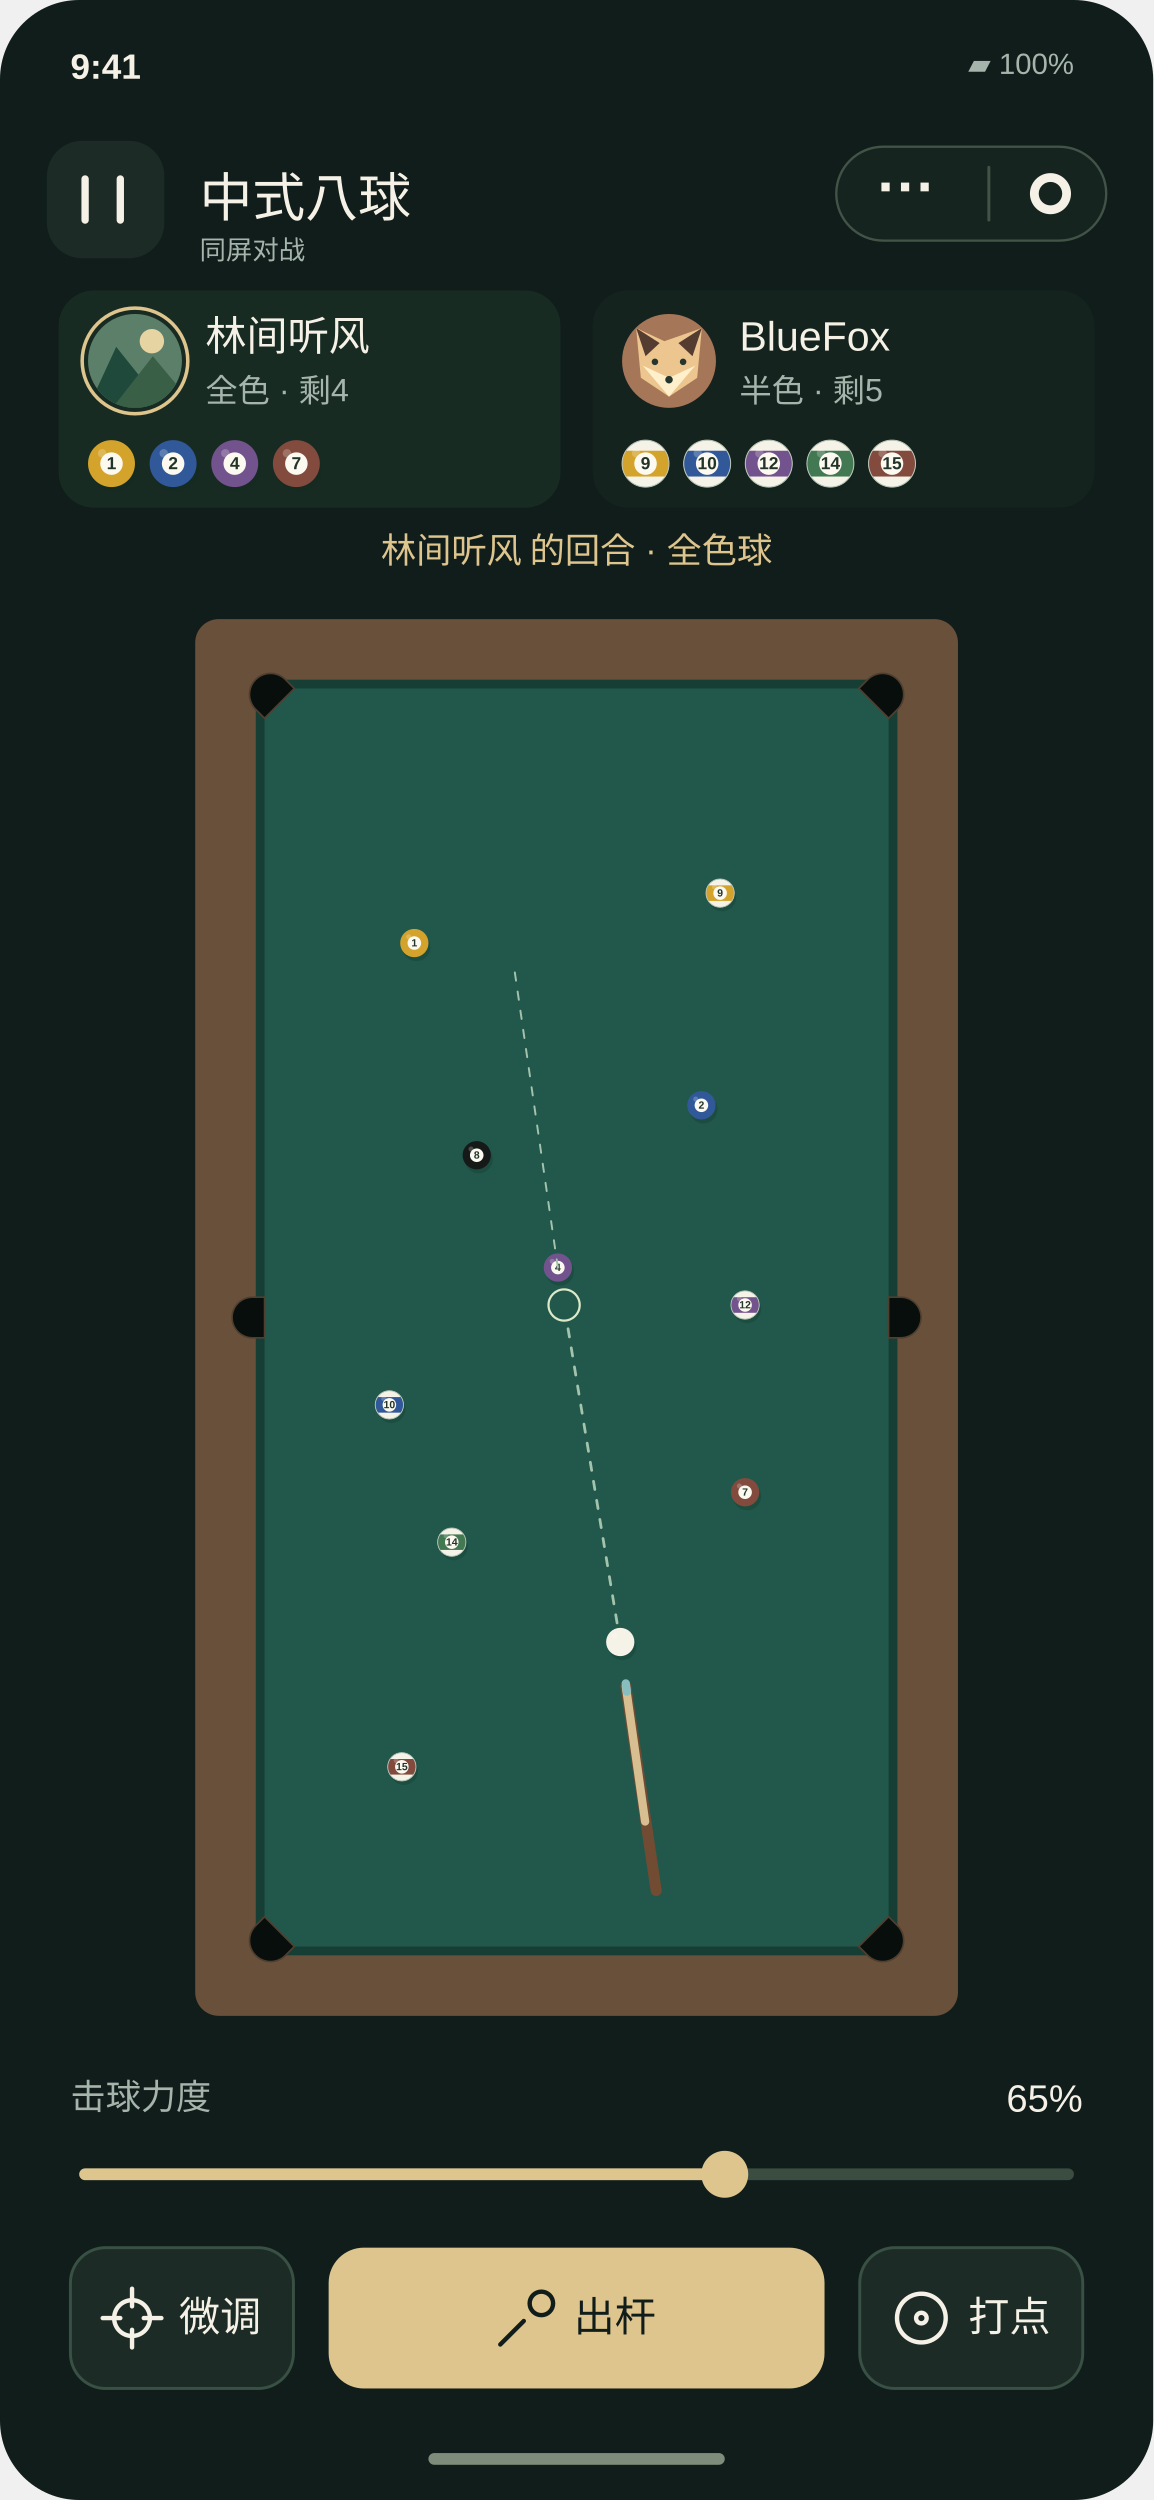
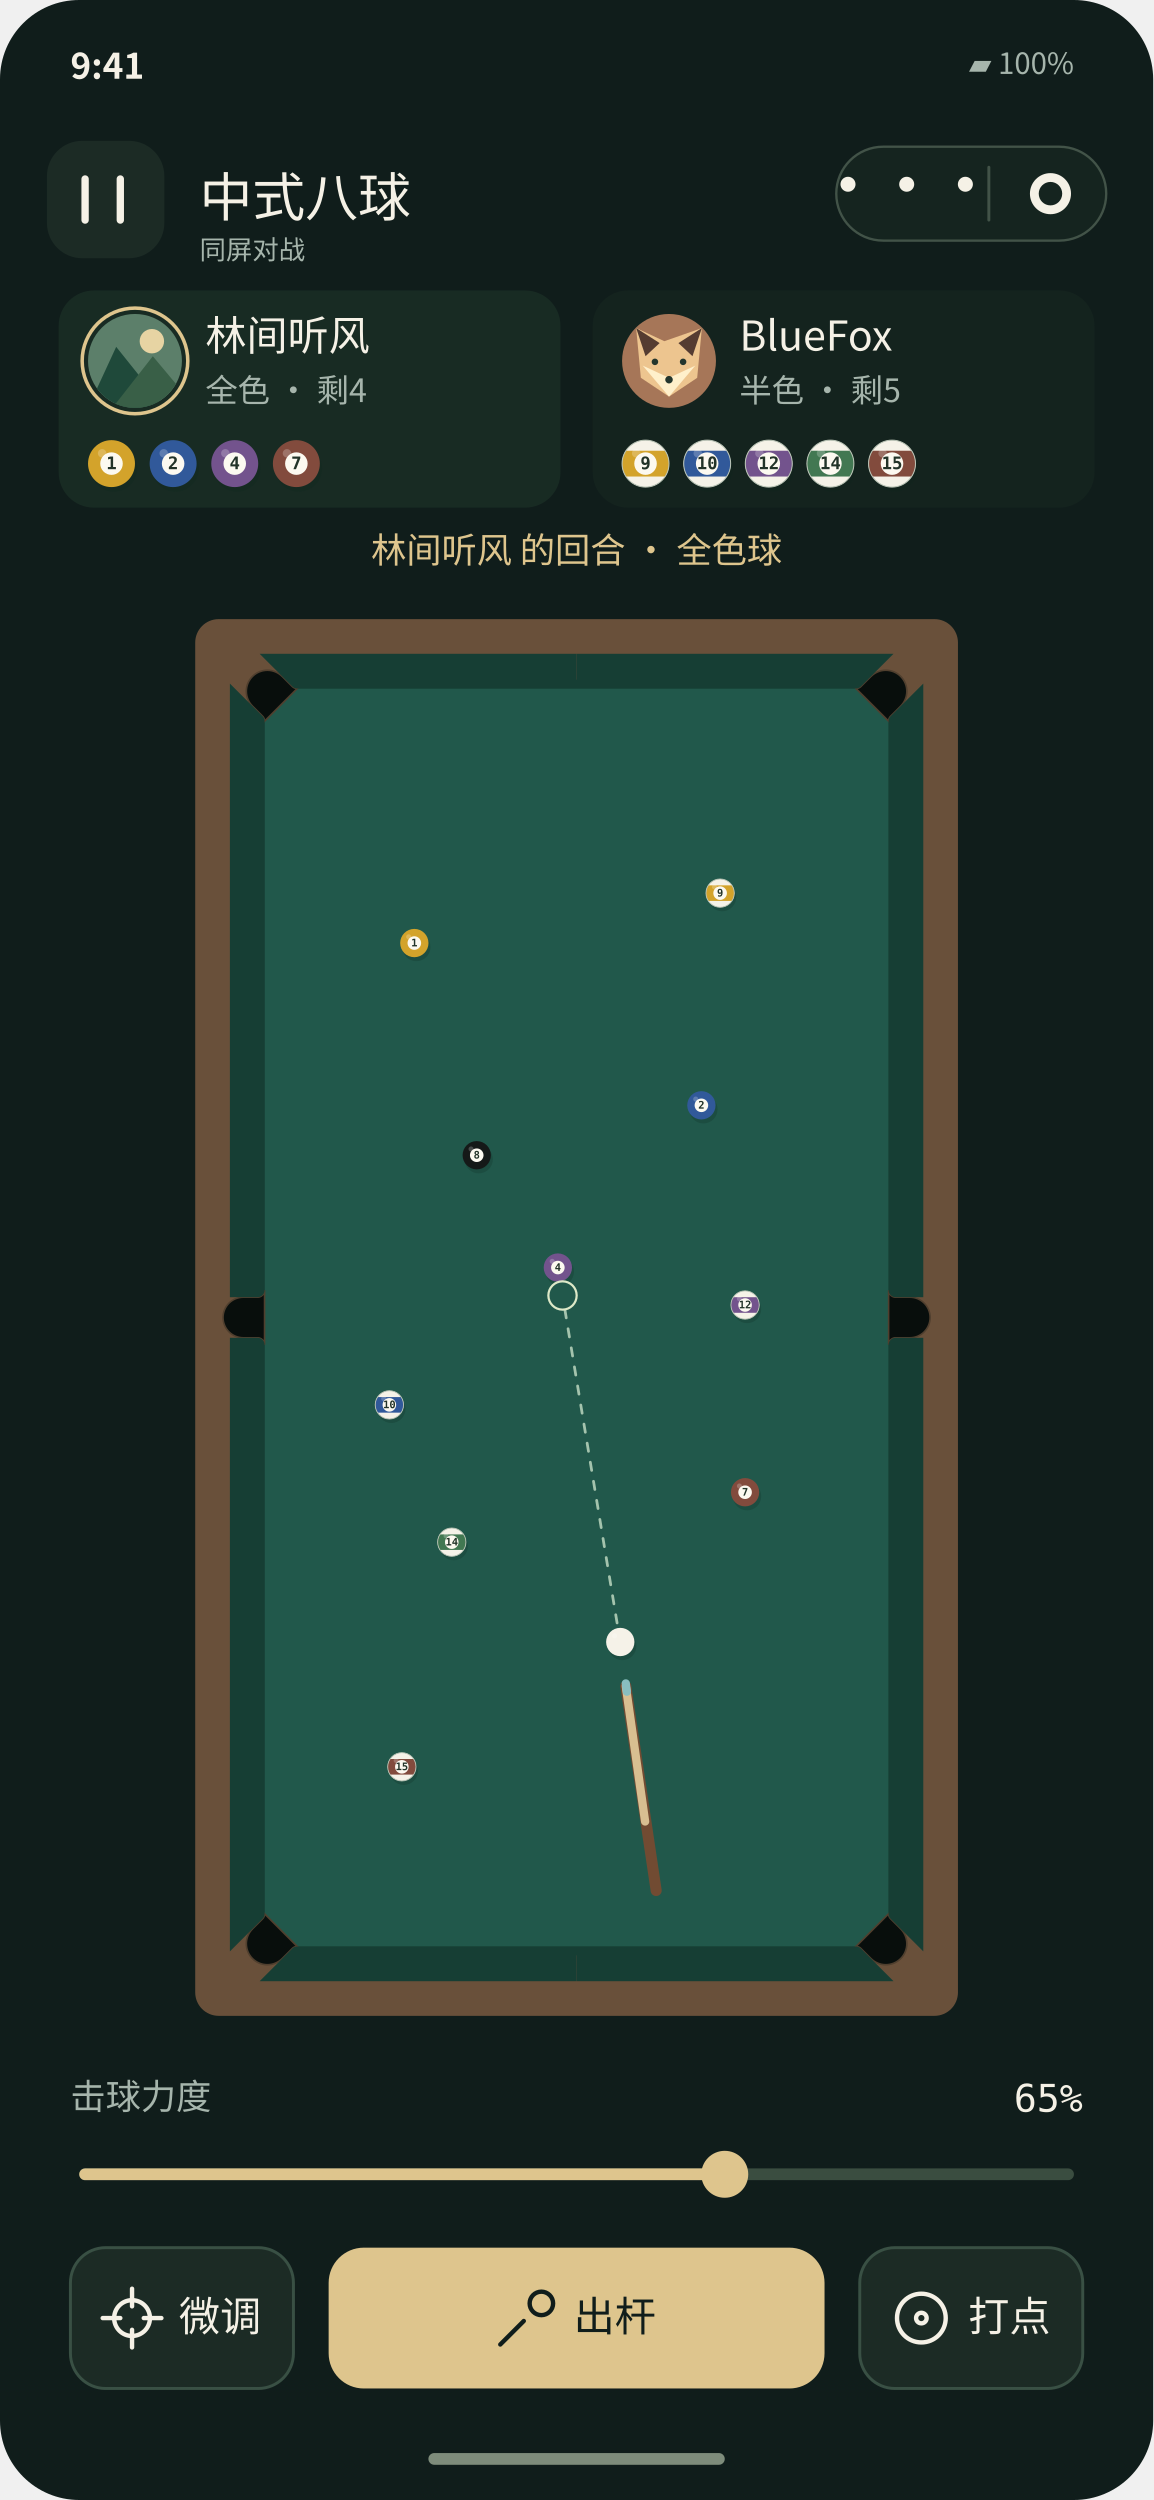
- <svg xmlns="http://www.w3.org/2000/svg" width="393" height="852" viewBox="0 0 393 852" data-design-version="1.12" data-pocket-profile="not-finalized">
+ <svg xmlns="http://www.w3.org/2000/svg" width="393" height="852" viewBox="0 0 393 852" data-design-version="1.13" data-pocket-profile="not-finalized">
  <rect x="0" y="0" width="393" height="852" rx="27" fill="#101D1B" stroke="none" stroke-width="1" opacity="1" />
-   <text x="24" y="26.84" text-anchor="start" font-family="Arial Unicode MS,PingFang SC,Arial,sans-serif" font-size="12" fill="#F5F1E6" font-weight="700">9:41</text>
-   <text x="366" y="25.2" text-anchor="end" font-family="Arial Unicode MS,PingFang SC,Arial,sans-serif" font-size="10" fill="#A6B5AC" font-weight="400">▰  100%</text>
+   <text x="24" y="26.84" text-anchor="start" font-family="PingFang SC, Noto Sans CJK SC, Arial, sans-serif" font-size="12" fill="#F5F1E6" font-weight="700">9:41</text>
+   <text x="366" y="25.2" text-anchor="end" font-family="PingFang SC, Noto Sans CJK SC, Arial, sans-serif" font-size="10" fill="#A6B5AC" font-weight="400">▰  100%</text>
  <rect x="16" y="48" width="40" height="40" rx="12" fill="#1C2B25" stroke="none" stroke-width="1" opacity="1" />
  <line x1="29" y1="61" x2="29" y2="75" stroke="#F5F1E6" stroke-width="2.5" stroke-linecap="round" stroke-linejoin="round" />
  <line x1="41" y1="61" x2="41" y2="75" stroke="#F5F1E6" stroke-width="2.5" stroke-linecap="round" stroke-linejoin="round" />
-   <text x="68" y="73.76" text-anchor="start" font-family="Arial Unicode MS,PingFang SC,Arial,sans-serif" font-size="18" fill="#F5F1E6" font-weight="400">中式八球</text>
-   <text x="68" y="88.38" text-anchor="start" font-family="Arial Unicode MS,PingFang SC,Arial,sans-serif" font-size="9" fill="#A6B5AC" font-weight="400">同屏对战</text>
+   <text x="68" y="73.76" text-anchor="start" font-family="PingFang SC, Noto Sans CJK SC, Arial, sans-serif" font-size="18" fill="#F5F1E6" font-weight="400">中式八球</text>
+   <text x="68" y="88.38" text-anchor="start" font-family="PingFang SC, Noto Sans CJK SC, Arial, sans-serif" font-size="9" fill="#A6B5AC" font-weight="400">同屏对战</text>
  <rect x="285" y="50" width="92" height="32" rx="16" fill="#15241F" stroke="#425348" stroke-width="0.8" opacity="1" />
-   <text x="309" y="70.4" text-anchor="middle" font-family="Arial Unicode MS,PingFang SC,Arial,sans-serif" font-size="20" fill="#F5F1E6" font-weight="700">···</text>
+   <text x="309" y="70.4" text-anchor="middle" font-family="PingFang SC, Noto Sans CJK SC, Arial, sans-serif" font-size="20" fill="#F5F1E6" font-weight="700">···</text>
  <line x1="337" y1="57" x2="337" y2="75" stroke="#425348" stroke-width="1" stroke-linecap="round" stroke-linejoin="round" />
  <circle cx="358" cy="66" r="7" fill="#F5F1E6" stroke="none" stroke-width="1" opacity="1" />
  <circle cx="358" cy="66" r="4" fill="#15241F" stroke="none" stroke-width="1" opacity="1" />
  <rect x="20" y="99" width="171" height="74" rx="12" fill="#182B23" stroke="none" stroke-width="1" opacity="1" />
  <circle cx="46.0" cy="123.0" r="16.0" fill="#5C7F6A" stroke="none" stroke-width="1" opacity="1" />
  <defs>
    <clipPath id="circleclip15">
      <circle cx="46.0" cy="123.0" r="16.0" />
    </clipPath>
  </defs>
  <g clip-path="url(#circleclip15)">
    <circle cx="51.76" cy="116.28" r="4.16" fill="#E7D4A3" stroke="none" stroke-width="1" opacity="1" />
    <polygon points="30,139 39.6,118.2 56.24,139" fill="#1F493A" />
    <polygon points="38.32,139 52.08,121.4 66.8,139" fill="#395F47" />
  </g>
  <circle cx="46.0" cy="123.0" r="18.0" fill="none" stroke="#DEC58D" stroke-width="1.2" />
-   <text x="70" y="119.48" text-anchor="start" font-family="Arial Unicode MS,PingFang SC,Arial,sans-serif" font-size="14" fill="#F5F1E6" font-weight="400">林间听风</text>
-   <text x="70" y="137.02" text-anchor="start" font-family="Arial Unicode MS,PingFang SC,Arial,sans-serif" font-size="11" fill="#A6B5AC" font-weight="400">全色 · 剩4</text>
+   <text x="70" y="119.48" text-anchor="start" font-family="PingFang SC, Noto Sans CJK SC, Arial, sans-serif" font-size="14" fill="#F5F1E6" font-weight="400">林间听风</text>
+   <text x="70" y="137.02" text-anchor="start" font-family="PingFang SC, Noto Sans CJK SC, Arial, sans-serif" font-size="11" fill="#A6B5AC" font-weight="400">全色 · 剩4</text>
  <circle cx="38.8" cy="159.6" r="8" fill="#09261B" stroke="none" stroke-width="1" opacity="0.22" />
  <circle cx="38" cy="158" r="8" fill="#D3A32B" stroke="none" stroke-width="1" opacity="1" />
  <circle cx="38" cy="158" r="3.84" fill="#FCF9F0" stroke="none" stroke-width="1" opacity="1" />
-   <text x="38" y="159.894" text-anchor="middle" font-family="Arial Unicode MS,PingFang SC,Arial,sans-serif" font-size="5.92" fill="#223328" font-weight="700">1</text>
+   <text x="38" y="159.894" text-anchor="middle" font-family="Menlo, Consolas, monospace" font-size="5.92" fill="#223328" font-weight="700">1</text>
  <circle cx="34.8" cy="154.48" r="1.44" fill="#FFFFFF" stroke="none" stroke-width="1" opacity="0.22" />
  <circle cx="59.8" cy="159.6" r="8" fill="#09261B" stroke="none" stroke-width="1" opacity="0.22" />
  <circle cx="59" cy="158" r="8" fill="#31599A" stroke="none" stroke-width="1" opacity="1" />
  <circle cx="59" cy="158" r="3.84" fill="#FCF9F0" stroke="none" stroke-width="1" opacity="1" />
-   <text x="59" y="159.894" text-anchor="middle" font-family="Arial Unicode MS,PingFang SC,Arial,sans-serif" font-size="5.92" fill="#223328" font-weight="700">2</text>
+   <text x="59" y="159.894" text-anchor="middle" font-family="Menlo, Consolas, monospace" font-size="5.92" fill="#223328" font-weight="700">2</text>
  <circle cx="55.8" cy="154.48" r="1.44" fill="#FFFFFF" stroke="none" stroke-width="1" opacity="0.22" />
  <circle cx="80.8" cy="159.6" r="8" fill="#09261B" stroke="none" stroke-width="1" opacity="0.22" />
  <circle cx="80" cy="158" r="8" fill="#73538D" stroke="none" stroke-width="1" opacity="1" />
  <circle cx="80" cy="158" r="3.84" fill="#FCF9F0" stroke="none" stroke-width="1" opacity="1" />
-   <text x="80" y="159.894" text-anchor="middle" font-family="Arial Unicode MS,PingFang SC,Arial,sans-serif" font-size="5.92" fill="#223328" font-weight="700">4</text>
+   <text x="80" y="159.894" text-anchor="middle" font-family="Menlo, Consolas, monospace" font-size="5.92" fill="#223328" font-weight="700">4</text>
  <circle cx="76.8" cy="154.48" r="1.44" fill="#FFFFFF" stroke="none" stroke-width="1" opacity="0.22" />
  <circle cx="101.8" cy="159.6" r="8" fill="#09261B" stroke="none" stroke-width="1" opacity="0.22" />
  <circle cx="101" cy="158" r="8" fill="#824B3D" stroke="none" stroke-width="1" opacity="1" />
  <circle cx="101" cy="158" r="3.84" fill="#FCF9F0" stroke="none" stroke-width="1" opacity="1" />
-   <text x="101" y="159.894" text-anchor="middle" font-family="Arial Unicode MS,PingFang SC,Arial,sans-serif" font-size="5.92" fill="#223328" font-weight="700">7</text>
+   <text x="101" y="159.894" text-anchor="middle" font-family="Menlo, Consolas, monospace" font-size="5.92" fill="#223328" font-weight="700">7</text>
  <circle cx="97.8" cy="154.48" r="1.44" fill="#FFFFFF" stroke="none" stroke-width="1" opacity="0.22" />
  <rect x="202" y="99" width="171" height="74" rx="12" fill="#14231E" stroke="none" stroke-width="1" opacity="1" />
  <circle cx="228.0" cy="123.0" r="16.0" fill="#A67658" stroke="none" stroke-width="1" opacity="1" />
  <defs>
    <clipPath id="circleclip45">
      <circle cx="228.0" cy="123.0" r="16.0" />
    </clipPath>
  </defs>
  <g clip-path="url(#circleclip45)">
    <polygon points="216.8,111.8 226.4,116.28 239.2,111.8 237.6,128.76 228.0,135.16 218.4,128.76" fill="#EDC58F" />
    <polygon points="216.8,111.8 224.8,116.92 220.0,121.4" fill="#553C31" />
    <polygon points="239.2,111.8 231.2,116.92 236.0,121.4" fill="#553C31" />
    <polygon points="219.04,124.6 228.0,128.76 236.96,124.6 228.0,135.16" fill="#FFF0CB" />
    <circle cx="223.2" cy="123.32" r="1.12" fill="#24362D" stroke="none" stroke-width="1" opacity="1" />
    <circle cx="232.8" cy="123.32" r="1.12" fill="#24362D" stroke="none" stroke-width="1" opacity="1" />
    <circle cx="228.0" cy="129.4" r="1.28" fill="#24362D" stroke="none" stroke-width="1" opacity="1" />
  </g>
-   <text x="252" y="119.48" text-anchor="start" font-family="Arial Unicode MS,PingFang SC,Arial,sans-serif" font-size="14" fill="#F5F1E6" font-weight="400">BlueFox</text>
-   <text x="252" y="137.02" text-anchor="start" font-family="Arial Unicode MS,PingFang SC,Arial,sans-serif" font-size="11" fill="#A6B5AC" font-weight="400">半色 · 剩5</text>
+   <text x="252" y="119.48" text-anchor="start" font-family="PingFang SC, Noto Sans CJK SC, Arial, sans-serif" font-size="14" fill="#F5F1E6" font-weight="400">BlueFox</text>
+   <text x="252" y="137.02" text-anchor="start" font-family="PingFang SC, Noto Sans CJK SC, Arial, sans-serif" font-size="11" fill="#A6B5AC" font-weight="400">半色 · 剩5</text>
  <circle cx="220.8" cy="159.6" r="8" fill="#09261B" stroke="none" stroke-width="1" opacity="0.22" />
  <circle cx="220" cy="158" r="8" fill="#F5F2E8" stroke="none" stroke-width="1" opacity="1" />
  <defs>
    <clipPath id="circleclip58">
      <circle cx="220" cy="158" r="8" />
    </clipPath>
  </defs>
  <g clip-path="url(#circleclip58)">
    <polygon points="211.6,153.6 228.4,153.6 228.4,162.4 211.6,162.4" fill="#D3A32B" />
  </g>
  <circle cx="220" cy="158" r="8" fill="none" stroke="#B9C3B5" stroke-width="0.35" />
  <circle cx="220" cy="158" r="3.84" fill="#FCF9F0" stroke="none" stroke-width="1" opacity="1" />
-   <text x="220" y="159.894" text-anchor="middle" font-family="Arial Unicode MS,PingFang SC,Arial,sans-serif" font-size="5.92" fill="#223328" font-weight="700">9</text>
+   <text x="220" y="159.894" text-anchor="middle" font-family="Menlo, Consolas, monospace" font-size="5.92" fill="#223328" font-weight="700">9</text>
  <circle cx="216.8" cy="154.48" r="1.44" fill="#FFFFFF" stroke="none" stroke-width="1" opacity="0.22" />
  <circle cx="241.8" cy="159.6" r="8" fill="#09261B" stroke="none" stroke-width="1" opacity="0.22" />
  <circle cx="241" cy="158" r="8" fill="#F5F2E8" stroke="none" stroke-width="1" opacity="1" />
  <defs>
    <clipPath id="circleclip67">
      <circle cx="241" cy="158" r="8" />
    </clipPath>
  </defs>
  <g clip-path="url(#circleclip67)">
    <polygon points="232.6,153.6 249.4,153.6 249.4,162.4 232.6,162.4" fill="#31599A" />
  </g>
  <circle cx="241" cy="158" r="8" fill="none" stroke="#B9C3B5" stroke-width="0.35" />
  <circle cx="241" cy="158" r="3.84" fill="#FCF9F0" stroke="none" stroke-width="1" opacity="1" />
-   <text x="241" y="159.894" text-anchor="middle" font-family="Arial Unicode MS,PingFang SC,Arial,sans-serif" font-size="5.92" fill="#223328" font-weight="700">10</text>
+   <text x="241" y="159.894" text-anchor="middle" font-family="Menlo, Consolas, monospace" font-size="5.92" fill="#223328" font-weight="700">10</text>
  <circle cx="237.8" cy="154.48" r="1.44" fill="#FFFFFF" stroke="none" stroke-width="1" opacity="0.22" />
  <circle cx="262.8" cy="159.6" r="8" fill="#09261B" stroke="none" stroke-width="1" opacity="0.22" />
  <circle cx="262" cy="158" r="8" fill="#F5F2E8" stroke="none" stroke-width="1" opacity="1" />
  <defs>
    <clipPath id="circleclip76">
      <circle cx="262" cy="158" r="8" />
    </clipPath>
  </defs>
  <g clip-path="url(#circleclip76)">
    <polygon points="253.6,153.6 270.4,153.6 270.4,162.4 253.6,162.4" fill="#73538D" />
  </g>
  <circle cx="262" cy="158" r="8" fill="none" stroke="#B9C3B5" stroke-width="0.35" />
  <circle cx="262" cy="158" r="3.84" fill="#FCF9F0" stroke="none" stroke-width="1" opacity="1" />
-   <text x="262" y="159.894" text-anchor="middle" font-family="Arial Unicode MS,PingFang SC,Arial,sans-serif" font-size="5.92" fill="#223328" font-weight="700">12</text>
+   <text x="262" y="159.894" text-anchor="middle" font-family="Menlo, Consolas, monospace" font-size="5.92" fill="#223328" font-weight="700">12</text>
  <circle cx="258.8" cy="154.48" r="1.44" fill="#FFFFFF" stroke="none" stroke-width="1" opacity="0.22" />
  <circle cx="283.8" cy="159.6" r="8" fill="#09261B" stroke="none" stroke-width="1" opacity="0.22" />
  <circle cx="283" cy="158" r="8" fill="#F5F2E8" stroke="none" stroke-width="1" opacity="1" />
  <defs>
    <clipPath id="circleclip85">
      <circle cx="283" cy="158" r="8" />
    </clipPath>
  </defs>
  <g clip-path="url(#circleclip85)">
    <polygon points="274.6,153.6 291.4,153.6 291.4,162.4 274.6,162.4" fill="#427852" />
  </g>
  <circle cx="283" cy="158" r="8" fill="none" stroke="#B9C3B5" stroke-width="0.35" />
  <circle cx="283" cy="158" r="3.84" fill="#FCF9F0" stroke="none" stroke-width="1" opacity="1" />
-   <text x="283" y="159.894" text-anchor="middle" font-family="Arial Unicode MS,PingFang SC,Arial,sans-serif" font-size="5.92" fill="#223328" font-weight="700">14</text>
+   <text x="283" y="159.894" text-anchor="middle" font-family="Menlo, Consolas, monospace" font-size="5.92" fill="#223328" font-weight="700">14</text>
  <circle cx="279.8" cy="154.48" r="1.44" fill="#FFFFFF" stroke="none" stroke-width="1" opacity="0.22" />
  <circle cx="304.8" cy="159.6" r="8" fill="#09261B" stroke="none" stroke-width="1" opacity="0.22" />
  <circle cx="304" cy="158" r="8" fill="#F5F2E8" stroke="none" stroke-width="1" opacity="1" />
  <defs>
    <clipPath id="circleclip94">
      <circle cx="304" cy="158" r="8" />
    </clipPath>
  </defs>
  <g clip-path="url(#circleclip94)">
    <polygon points="295.6,153.6 312.4,153.6 312.4,162.4 295.6,162.4" fill="#824B3D" />
  </g>
  <circle cx="304" cy="158" r="8" fill="none" stroke="#B9C3B5" stroke-width="0.35" />
  <circle cx="304" cy="158" r="3.84" fill="#FCF9F0" stroke="none" stroke-width="1" opacity="1" />
-   <text x="304" y="159.894" text-anchor="middle" font-family="Arial Unicode MS,PingFang SC,Arial,sans-serif" font-size="5.92" fill="#223328" font-weight="700">15</text>
+   <text x="304" y="159.894" text-anchor="middle" font-family="Menlo, Consolas, monospace" font-size="5.92" fill="#223328" font-weight="700">15</text>
  <circle cx="300.8" cy="154.48" r="1.44" fill="#FFFFFF" stroke="none" stroke-width="1" opacity="0.22" />
-   <text x="196.5" y="191.84" text-anchor="middle" font-family="Arial Unicode MS,PingFang SC,Arial,sans-serif" font-size="12" fill="#DEC58D" font-weight="400">林间听风 的回合 · 全色球</text>
+   <text x="196.5" y="191.84" text-anchor="middle" font-family="PingFang SC, Noto Sans CJK SC, Arial, sans-serif" font-size="12" fill="#DEC58D" font-weight="400">林间听风 的回合 · 全色球</text>
  <g data-table-reference="JOY Q8 Pro" data-pocket-status="candidate-mouth-width-unverified-rear-profile">
    <rect x="66.528" y="211.0" width="259.943" height="476.0" rx="8" fill="#69503A" />
    <rect x="87.16" y="231.631" width="218.681" height="434.738" rx="3" fill="#163E34" />
    <rect x="90.16" y="234.631" width="212.681" height="428.738" fill="#21584B" />
-     <path data-role="pocket-visual-prototype" d="M 100.305,234.631 L 97.261,231.588 L 96.74,231.115 L 96.174,230.695 L 95.57,230.334 L 94.934,230.033 L 94.271,229.795 L 93.588,229.624 L 92.892,229.521 L 92.189,229.486 L 91.485,229.521 L 90.789,229.624 L 90.106,229.795 L 89.443,230.033 L 88.807,230.334 L 88.203,230.695 L 87.638,231.115 L 87.116,231.588 L 86.643,232.109 L 86.224,232.675 L 85.862,233.279 L 85.561,233.915 L 85.324,234.578 L 85.153,235.261 L 85.049,235.957 L 85.015,236.66 L 85.049,237.363 L 85.153,238.06 L 85.324,238.743 L 85.561,239.406 L 85.862,240.042 L 86.224,240.646 L 86.643,241.211 L 87.116,241.733 L 90.16,244.776 Z" fill="#080E0C" stroke="#503F2E" stroke-width="0.574" />
-     <path data-role="pocket-visual-prototype" d="M 90.16,442.079 L 86.007,442.079 L 85.329,442.113 L 84.657,442.212 L 83.998,442.377 L 83.359,442.606 L 82.745,442.897 L 82.162,443.246 L 81.617,443.65 L 81.114,444.106 L 80.658,444.61 L 80.253,445.155 L 79.904,445.738 L 79.613,446.352 L 79.385,446.991 L 79.22,447.65 L 79.12,448.322 L 79.087,449 L 79.12,449.678 L 79.22,450.35 L 79.385,451.009 L 79.613,451.648 L 79.904,452.262 L 80.253,452.845 L 80.658,453.39 L 81.114,453.894 L 81.617,454.35 L 82.162,454.754 L 82.745,455.103 L 83.359,455.394 L 83.998,455.623 L 84.657,455.788 L 85.329,455.887 L 86.007,455.921 L 90.16,455.921 Z" fill="#080E0C" stroke="#503F2E" stroke-width="0.554" />
-     <path data-role="pocket-visual-prototype" d="M 90.16,653.224 L 87.116,656.267 L 86.643,656.789 L 86.224,657.354 L 85.862,657.958 L 85.561,658.594 L 85.324,659.257 L 85.153,659.94 L 85.049,660.637 L 85.015,661.34 L 85.049,662.043 L 85.153,662.739 L 85.324,663.422 L 85.561,664.085 L 85.862,664.721 L 86.224,665.325 L 86.643,665.891 L 87.116,666.412 L 87.638,666.885 L 88.203,667.305 L 88.807,667.666 L 89.443,667.967 L 90.106,668.205 L 90.789,668.376 L 91.485,668.479 L 92.189,668.514 L 92.892,668.479 L 93.588,668.376 L 94.271,668.205 L 94.934,667.967 L 95.57,667.666 L 96.174,667.305 L 96.74,666.885 L 97.261,666.412 L 100.305,663.369 Z" fill="#080E0C" stroke="#503F2E" stroke-width="0.574" />
-     <path data-role="pocket-visual-prototype" d="M 302.84,244.776 L 305.884,241.733 L 306.357,241.211 L 306.776,240.646 L 307.138,240.042 L 307.439,239.406 L 307.676,238.743 L 307.847,238.06 L 307.951,237.363 L 307.985,236.66 L 307.951,235.957 L 307.847,235.261 L 307.676,234.578 L 307.439,233.915 L 307.138,233.279 L 306.776,232.675 L 306.357,232.109 L 305.884,231.588 L 305.362,231.115 L 304.797,230.695 L 304.193,230.334 L 303.557,230.033 L 302.894,229.795 L 302.211,229.624 L 301.515,229.521 L 300.811,229.486 L 300.108,229.521 L 299.412,229.624 L 298.729,229.795 L 298.066,230.033 L 297.43,230.334 L 296.826,230.695 L 296.26,231.115 L 295.739,231.588 L 292.695,234.631 Z" fill="#080E0C" stroke="#503F2E" stroke-width="0.574" />
-     <path data-role="pocket-visual-prototype" d="M 302.84,455.921 L 306.993,455.921 L 307.671,455.887 L 308.343,455.788 L 309.002,455.623 L 309.641,455.394 L 310.255,455.103 L 310.838,454.754 L 311.383,454.35 L 311.886,453.894 L 312.342,453.39 L 312.747,452.845 L 313.096,452.262 L 313.387,451.648 L 313.615,451.009 L 313.78,450.35 L 313.88,449.678 L 313.913,449 L 313.88,448.322 L 313.78,447.65 L 313.615,446.991 L 313.387,446.352 L 313.096,445.738 L 312.747,445.155 L 312.342,444.61 L 311.886,444.106 L 311.383,443.65 L 310.838,443.246 L 310.255,442.897 L 309.641,442.606 L 309.002,442.377 L 308.343,442.212 L 307.671,442.113 L 306.993,442.079 L 302.84,442.079 Z" fill="#080E0C" stroke="#503F2E" stroke-width="0.554" />
-     <path data-role="pocket-visual-prototype" d="M 292.695,663.369 L 295.739,666.412 L 296.26,666.885 L 296.826,667.305 L 297.43,667.666 L 298.066,667.967 L 298.729,668.205 L 299.412,668.376 L 300.108,668.479 L 300.811,668.514 L 301.515,668.479 L 302.211,668.376 L 302.894,668.205 L 303.557,667.967 L 304.193,667.666 L 304.797,667.305 L 305.362,666.885 L 305.884,666.412 L 306.357,665.891 L 306.776,665.325 L 307.138,664.721 L 307.439,664.085 L 307.676,663.422 L 307.847,662.739 L 307.951,662.043 L 307.985,661.34 L 307.951,660.637 L 307.847,659.94 L 307.676,659.257 L 307.439,658.594 L 307.138,657.958 L 306.776,657.354 L 306.357,656.789 L 305.884,656.267 L 302.84,653.224 Z" fill="#080E0C" stroke="#503F2E" stroke-width="0.574" />
+     <path data-role="pocket-visual-prototype" d="M 90.16,245.775 L 90.157,245.657 L 90.148,245.539 L 90.133,245.422 L 90.113,245.305 L 90.087,245.189 L 90.056,245.075 L 90.019,244.963 L 89.976,244.852 L 89.928,244.744 L 89.875,244.639 L 89.816,244.536 L 89.753,244.436 L 89.685,244.339 L 89.612,244.245 L 89.535,244.156 L 89.453,244.07 L 86.043,240.659 L 85.57,240.138 L 85.15,239.572 L 84.789,238.969 L 84.488,238.332 L 84.25,237.669 L 84.079,236.986 L 83.976,236.29 L 83.941,235.587 L 83.976,234.884 L 84.079,234.187 L 84.25,233.504 L 84.488,232.842 L 84.789,232.205 L 85.15,231.601 L 85.57,231.036 L 86.043,230.514 L 86.564,230.041 L 87.13,229.622 L 87.734,229.26 L 88.37,228.959 L 89.033,228.722 L 89.716,228.551 L 90.412,228.448 L 91.115,228.413 L 91.818,228.448 L 92.515,228.551 L 93.198,228.722 L 93.861,228.959 L 94.497,229.26 L 95.101,229.622 L 95.666,230.041 L 96.188,230.514 L 99.598,233.925 L 99.684,234.006 L 99.774,234.084 L 99.867,234.157 L 99.964,234.225 L 100.064,234.288 L 100.167,234.346 L 100.273,234.4 L 100.381,234.448 L 100.491,234.49 L 100.604,234.527 L 100.718,234.559 L 100.833,234.585 L 100.95,234.605 L 101.067,234.62 L 101.185,234.628 L 101.304,234.631 Z" fill="#080E0C" stroke="#503F2E" stroke-width="0.574" />
+     <path data-role="pocket-visual-prototype" d="M 90.16,458.332 L 90.148,458.096 L 90.113,457.862 L 90.056,457.632 L 89.976,457.409 L 89.875,457.195 L 89.753,456.992 L 89.612,456.802 L 89.453,456.627 L 89.278,456.468 L 89.088,456.327 L 88.885,456.205 L 88.671,456.104 L 88.448,456.024 L 88.218,455.967 L 87.984,455.932 L 87.748,455.921 L 82.925,455.921 L 82.246,455.887 L 81.574,455.788 L 80.916,455.623 L 80.276,455.394 L 79.662,455.103 L 79.08,454.754 L 78.534,454.35 L 78.031,453.894 L 77.575,453.39 L 77.17,452.845 L 76.821,452.262 L 76.531,451.648 L 76.302,451.009 L 76.137,450.35 L 76.037,449.678 L 76.004,449 L 76.037,448.322 L 76.137,447.65 L 76.302,446.991 L 76.531,446.352 L 76.821,445.738 L 77.17,445.155 L 77.575,444.61 L 78.031,444.106 L 78.534,443.65 L 79.08,443.246 L 79.662,442.897 L 80.276,442.606 L 80.916,442.377 L 81.574,442.212 L 82.246,442.113 L 82.925,442.079 L 87.748,442.079 L 87.984,442.068 L 88.218,442.033 L 88.448,441.976 L 88.671,441.896 L 88.885,441.795 L 89.088,441.673 L 89.278,441.532 L 89.453,441.373 L 89.612,441.198 L 89.753,441.008 L 89.875,440.805 L 89.976,440.591 L 90.056,440.368 L 90.113,440.138 L 90.148,439.904 L 90.16,439.668 Z" fill="#080E0C" stroke="#503F2E" stroke-width="0.554" />
+     <path data-role="pocket-visual-prototype" d="M 101.304,663.369 L 101.185,663.372 L 101.067,663.38 L 100.95,663.395 L 100.833,663.415 L 100.718,663.441 L 100.604,663.473 L 100.491,663.51 L 100.381,663.552 L 100.273,663.6 L 100.167,663.654 L 100.064,663.712 L 99.964,663.775 L 99.867,663.843 L 99.774,663.916 L 99.684,663.994 L 99.598,664.075 L 96.188,667.486 L 95.666,667.959 L 95.101,668.378 L 94.497,668.74 L 93.861,669.041 L 93.198,669.278 L 92.515,669.449 L 91.818,669.552 L 91.115,669.587 L 90.412,669.552 L 89.716,669.449 L 89.033,669.278 L 88.37,669.041 L 87.734,668.74 L 87.13,668.378 L 86.564,667.959 L 86.043,667.486 L 85.57,666.964 L 85.15,666.399 L 84.789,665.795 L 84.488,665.158 L 84.25,664.496 L 84.079,663.813 L 83.976,663.116 L 83.941,662.413 L 83.976,661.71 L 84.079,661.014 L 84.25,660.331 L 84.488,659.668 L 84.789,659.031 L 85.15,658.428 L 85.57,657.862 L 86.043,657.341 L 89.453,653.93 L 89.535,653.844 L 89.612,653.755 L 89.685,653.661 L 89.753,653.564 L 89.816,653.464 L 89.875,653.361 L 89.928,653.256 L 89.976,653.148 L 90.019,653.037 L 90.056,652.925 L 90.087,652.811 L 90.113,652.695 L 90.133,652.578 L 90.148,652.461 L 90.157,652.343 L 90.16,652.225 Z" fill="#080E0C" stroke="#503F2E" stroke-width="0.574" />
+     <path data-role="pocket-visual-prototype" d="M 291.696,234.631 L 291.815,234.628 L 291.933,234.62 L 292.05,234.605 L 292.167,234.585 L 292.282,234.559 L 292.396,234.527 L 292.509,234.49 L 292.619,234.448 L 292.727,234.4 L 292.833,234.346 L 292.936,234.288 L 293.036,234.225 L 293.133,234.157 L 293.226,234.084 L 293.316,234.006 L 293.402,233.925 L 296.812,230.514 L 297.334,230.041 L 297.899,229.622 L 298.503,229.26 L 299.139,228.959 L 299.802,228.722 L 300.485,228.551 L 301.182,228.448 L 301.885,228.413 L 302.588,228.448 L 303.284,228.551 L 303.967,228.722 L 304.63,228.959 L 305.266,229.26 L 305.87,229.622 L 306.436,230.041 L 306.957,230.514 L 307.43,231.036 L 307.85,231.601 L 308.211,232.205 L 308.512,232.842 L 308.75,233.504 L 308.921,234.187 L 309.024,234.884 L 309.059,235.587 L 309.024,236.29 L 308.921,236.986 L 308.75,237.669 L 308.512,238.332 L 308.211,238.969 L 307.85,239.572 L 307.43,240.138 L 306.957,240.659 L 303.547,244.07 L 303.465,244.156 L 303.388,244.245 L 303.315,244.339 L 303.247,244.436 L 303.184,244.536 L 303.125,244.639 L 303.072,244.744 L 303.024,244.852 L 302.981,244.963 L 302.944,245.075 L 302.913,245.189 L 302.887,245.305 L 302.867,245.422 L 302.852,245.539 L 302.843,245.657 L 302.84,245.775 Z" fill="#080E0C" stroke="#503F2E" stroke-width="0.574" />
+     <path data-role="pocket-visual-prototype" d="M 302.84,439.668 L 302.852,439.904 L 302.887,440.138 L 302.944,440.368 L 303.024,440.591 L 303.125,440.805 L 303.247,441.008 L 303.388,441.198 L 303.547,441.373 L 303.722,441.532 L 303.912,441.673 L 304.115,441.795 L 304.329,441.896 L 304.552,441.976 L 304.782,442.033 L 305.016,442.068 L 305.252,442.079 L 310.075,442.079 L 310.754,442.113 L 311.426,442.212 L 312.084,442.377 L 312.724,442.606 L 313.338,442.897 L 313.92,443.246 L 314.466,443.65 L 314.969,444.106 L 315.425,444.61 L 315.83,445.155 L 316.179,445.738 L 316.469,446.352 L 316.698,446.991 L 316.863,447.65 L 316.963,448.322 L 316.996,449 L 316.963,449.678 L 316.863,450.35 L 316.698,451.009 L 316.469,451.648 L 316.179,452.262 L 315.83,452.845 L 315.425,453.39 L 314.969,453.894 L 314.466,454.35 L 313.92,454.754 L 313.338,455.103 L 312.724,455.394 L 312.084,455.623 L 311.426,455.788 L 310.754,455.887 L 310.075,455.921 L 305.252,455.921 L 305.016,455.932 L 304.782,455.967 L 304.552,456.024 L 304.329,456.104 L 304.115,456.205 L 303.912,456.327 L 303.722,456.468 L 303.547,456.627 L 303.388,456.802 L 303.247,456.992 L 303.125,457.195 L 303.024,457.409 L 302.944,457.632 L 302.887,457.862 L 302.852,458.096 L 302.84,458.332 Z" fill="#080E0C" stroke="#503F2E" stroke-width="0.554" />
+     <path data-role="pocket-visual-prototype" d="M 302.84,652.225 L 302.843,652.343 L 302.852,652.461 L 302.867,652.578 L 302.887,652.695 L 302.913,652.811 L 302.944,652.925 L 302.981,653.037 L 303.024,653.148 L 303.072,653.256 L 303.125,653.361 L 303.184,653.464 L 303.247,653.564 L 303.315,653.661 L 303.388,653.755 L 303.465,653.844 L 303.547,653.93 L 306.957,657.341 L 307.43,657.862 L 307.85,658.428 L 308.211,659.031 L 308.512,659.668 L 308.75,660.331 L 308.921,661.014 L 309.024,661.71 L 309.059,662.413 L 309.024,663.116 L 308.921,663.813 L 308.75,664.496 L 308.512,665.158 L 308.211,665.795 L 307.85,666.399 L 307.43,666.964 L 306.957,667.486 L 306.436,667.959 L 305.87,668.378 L 305.266,668.74 L 304.63,669.041 L 303.967,669.278 L 303.284,669.449 L 302.588,669.552 L 301.885,669.587 L 301.182,669.552 L 300.485,669.449 L 299.802,669.278 L 299.139,669.041 L 298.503,668.74 L 297.899,668.378 L 297.334,667.959 L 296.812,667.486 L 293.402,664.075 L 293.316,663.994 L 293.226,663.916 L 293.133,663.843 L 293.036,663.775 L 292.936,663.712 L 292.833,663.654 L 292.727,663.6 L 292.619,663.552 L 292.509,663.51 L 292.396,663.473 L 292.282,663.441 L 292.167,663.415 L 292.05,663.395 L 291.933,663.38 L 291.815,663.372 L 291.696,663.369 Z" fill="#080E0C" stroke="#503F2E" stroke-width="0.574" />
+     <path d="M 78.344,442.079 L 87.748,442.079 L 87.984,442.068 L 88.218,442.033 L 88.448,441.976 L 88.671,441.896 L 88.885,441.795 L 89.088,441.673 L 89.278,441.532 L 89.453,441.373 L 89.612,441.198 L 89.753,441.008 L 89.875,440.805 L 89.976,440.591 L 90.056,440.368 L 90.113,440.138 L 90.148,439.904 L 90.16,439.668 L 90.16,245.775 L 90.157,245.657 L 90.148,245.539 L 90.133,245.422 L 90.113,245.305 L 90.087,245.189 L 90.056,245.075 L 90.019,244.963 L 89.976,244.852 L 89.928,244.744 L 89.875,244.639 L 89.816,244.536 L 89.753,244.436 L 89.685,244.339 L 89.612,244.245 L 89.535,244.156 L 89.453,244.07 L 78.344,232.961 Z" fill="#163E34" />
+     <path d="M 78.344,455.921 L 87.748,455.921 L 87.984,455.932 L 88.218,455.967 L 88.448,456.024 L 88.671,456.104 L 88.885,456.205 L 89.088,456.327 L 89.278,456.468 L 89.453,456.627 L 89.612,456.802 L 89.753,456.992 L 89.875,457.195 L 89.976,457.409 L 90.056,457.632 L 90.113,457.862 L 90.148,458.096 L 90.16,458.332 L 90.16,652.225 L 90.157,652.343 L 90.148,652.461 L 90.133,652.578 L 90.113,652.695 L 90.087,652.811 L 90.056,652.925 L 90.019,653.037 L 89.976,653.148 L 89.928,653.256 L 89.875,653.361 L 89.816,653.464 L 89.753,653.564 L 89.685,653.661 L 89.612,653.755 L 89.535,653.844 L 89.453,653.93 L 78.344,665.039 Z" fill="#163E34" />
+     <path d="M 314.656,442.079 L 305.252,442.079 L 305.016,442.068 L 304.782,442.033 L 304.552,441.976 L 304.329,441.896 L 304.115,441.795 L 303.912,441.673 L 303.722,441.532 L 303.547,441.373 L 303.388,441.198 L 303.247,441.008 L 303.125,440.805 L 303.024,440.591 L 302.944,440.368 L 302.887,440.138 L 302.852,439.904 L 302.84,439.668 L 302.84,245.775 L 302.843,245.657 L 302.852,245.539 L 302.867,245.422 L 302.887,245.305 L 302.913,245.189 L 302.944,245.075 L 302.981,244.963 L 303.024,244.852 L 303.072,244.744 L 303.125,244.639 L 303.184,244.536 L 303.247,244.436 L 303.315,244.339 L 303.388,244.245 L 303.465,244.156 L 303.547,244.07 L 314.656,232.961 Z" fill="#163E34" />
+     <path d="M 314.656,455.921 L 305.252,455.921 L 305.016,455.932 L 304.782,455.967 L 304.552,456.024 L 304.329,456.104 L 304.115,456.205 L 303.912,456.327 L 303.722,456.468 L 303.547,456.627 L 303.388,456.802 L 303.247,456.992 L 303.125,457.195 L 303.024,457.409 L 302.944,457.632 L 302.887,457.862 L 302.852,458.096 L 302.84,458.332 L 302.84,652.225 L 302.843,652.343 L 302.852,652.461 L 302.867,652.578 L 302.887,652.695 L 302.913,652.811 L 302.944,652.925 L 302.981,653.037 L 303.024,653.148 L 303.072,653.256 L 303.125,653.361 L 303.184,653.464 L 303.247,653.564 L 303.315,653.661 L 303.388,653.755 L 303.465,653.844 L 303.547,653.93 L 314.656,665.039 Z" fill="#163E34" />
+     <path d="M 196.5,234.631 L 101.304,234.631 L 101.185,234.628 L 101.067,234.62 L 100.95,234.605 L 100.833,234.585 L 100.718,234.559 L 100.604,234.527 L 100.491,234.49 L 100.381,234.448 L 100.273,234.4 L 100.167,234.346 L 100.064,234.288 L 99.964,234.225 L 99.867,234.157 L 99.774,234.084 L 99.684,234.006 L 99.598,233.925 L 88.489,222.816 L 196.5,222.816 Z" fill="#163E34" />
+     <path d="M 196.5,234.631 L 291.696,234.631 L 291.815,234.628 L 291.933,234.62 L 292.05,234.605 L 292.167,234.585 L 292.282,234.559 L 292.396,234.527 L 292.509,234.49 L 292.619,234.448 L 292.727,234.4 L 292.833,234.346 L 292.936,234.288 L 293.036,234.225 L 293.133,234.157 L 293.226,234.084 L 293.316,234.006 L 293.402,233.925 L 304.511,222.816 L 196.5,222.816 Z" fill="#163E34" />
+     <path d="M 196.5,663.369 L 101.304,663.369 L 101.185,663.372 L 101.067,663.38 L 100.95,663.395 L 100.833,663.415 L 100.718,663.441 L 100.604,663.473 L 100.491,663.51 L 100.381,663.552 L 100.273,663.6 L 100.167,663.654 L 100.064,663.712 L 99.964,663.775 L 99.867,663.843 L 99.774,663.916 L 99.684,663.994 L 99.598,664.075 L 88.489,675.184 L 196.5,675.184 Z" fill="#163E34" />
+     <path d="M 196.5,663.369 L 291.696,663.369 L 291.815,663.372 L 291.933,663.38 L 292.05,663.395 L 292.167,663.415 L 292.282,663.441 L 292.396,663.473 L 292.509,663.51 L 292.619,663.552 L 292.727,663.6 L 292.833,663.654 L 292.936,663.712 L 293.036,663.775 L 293.133,663.843 L 293.226,663.916 L 293.316,663.994 L 293.402,664.075 L 304.511,675.184 L 196.5,675.184 Z" fill="#163E34" />
  </g>
  <g transform="translate(11.58059 26.4615) scale(0.9410657)" data-role="state-composition-not-metrology">
    <g transform="translate(12.79014 29.10143) scale(0.9071429)" data-role="physical-ball-scale">
      <circle cx="138.54" cy="315.0" r="5.65" fill="#09261B" stroke="none" stroke-width="1" opacity="0.22" />
      <circle cx="137.74" cy="313.4" r="5.65" fill="#D3A32B" stroke="none" stroke-width="1" opacity="1" />
      <circle cx="137.74" cy="313.4" r="2.712" fill="#FCF9F0" stroke="none" stroke-width="1" opacity="1" />
-       <text x="137.74" y="314.738" text-anchor="middle" font-family="Arial Unicode MS,PingFang SC,Arial,sans-serif" font-size="4.181" fill="#223328" font-weight="700">1</text>
+       <text x="137.74" y="314.738" text-anchor="middle" font-family="Menlo, Consolas, monospace" font-size="4.181" fill="#223328" font-weight="700">1</text>
      <circle cx="135.48" cy="310.914" r="1.017" fill="#FFFFFF" stroke="none" stroke-width="1" opacity="0.22" />
    </g>
    <g transform="translate(22.44357 34.55771) scale(0.9071429)" data-role="physical-ball-scale">
      <circle cx="242.5" cy="373.76" r="5.65" fill="#09261B" stroke="none" stroke-width="1" opacity="0.22" />
      <circle cx="241.7" cy="372.16" r="5.65" fill="#31599A" stroke="none" stroke-width="1" opacity="1" />
      <circle cx="241.7" cy="372.16" r="2.712" fill="#FCF9F0" stroke="none" stroke-width="1" opacity="1" />
-       <text x="241.7" y="373.498" text-anchor="middle" font-family="Arial Unicode MS,PingFang SC,Arial,sans-serif" font-size="4.181" fill="#223328" font-weight="700">2</text>
+       <text x="241.7" y="373.498" text-anchor="middle" font-family="Menlo, Consolas, monospace" font-size="4.181" fill="#223328" font-weight="700">2</text>
      <circle cx="239.44" cy="369.674" r="1.017" fill="#FFFFFF" stroke="none" stroke-width="1" opacity="0.22" />
    </g>
    <g transform="translate(17.61686 40.014) scale(0.9071429)" data-role="physical-ball-scale">
      <circle cx="190.52" cy="432.52" r="5.65" fill="#09261B" stroke="none" stroke-width="1" opacity="0.22" />
      <circle cx="189.72" cy="430.92" r="5.65" fill="#73538D" stroke="none" stroke-width="1" opacity="1" />
      <circle cx="189.72" cy="430.92" r="2.712" fill="#FCF9F0" stroke="none" stroke-width="1" opacity="1" />
-       <text x="189.72" y="432.258" text-anchor="middle" font-family="Arial Unicode MS,PingFang SC,Arial,sans-serif" font-size="4.181" fill="#223328" font-weight="700">4</text>
+       <text x="189.72" y="432.258" text-anchor="middle" font-family="Menlo, Consolas, monospace" font-size="4.181" fill="#223328" font-weight="700">4</text>
      <circle cx="187.46" cy="428.434" r="1.017" fill="#FFFFFF" stroke="none" stroke-width="1" opacity="0.22" />
    </g>
    <g transform="translate(23.91257 47.56886) scale(0.9071429)" data-role="physical-ball-scale">
      <circle cx="258.32" cy="513.88" r="5.65" fill="#09261B" stroke="none" stroke-width="1" opacity="0.22" />
      <circle cx="257.52" cy="512.28" r="5.65" fill="#824B3D" stroke="none" stroke-width="1" opacity="1" />
      <circle cx="257.52" cy="512.28" r="2.712" fill="#FCF9F0" stroke="none" stroke-width="1" opacity="1" />
-       <text x="257.52" y="513.618" text-anchor="middle" font-family="Arial Unicode MS,PingFang SC,Arial,sans-serif" font-size="4.181" fill="#223328" font-weight="700">7</text>
+       <text x="257.52" y="513.618" text-anchor="middle" font-family="Menlo, Consolas, monospace" font-size="4.181" fill="#223328" font-weight="700">7</text>
      <circle cx="255.26" cy="509.794" r="1.017" fill="#FFFFFF" stroke="none" stroke-width="1" opacity="0.22" />
    </g>
    <g transform="translate(14.88871 36.23657) scale(0.9071429)" data-role="physical-ball-scale">
      <circle cx="161.14" cy="391.84" r="5.65" fill="#09261B" stroke="none" stroke-width="1" opacity="0.22" />
      <circle cx="160.34" cy="390.24" r="5.65" fill="#151918" stroke="none" stroke-width="1" opacity="1" />
      <circle cx="160.34" cy="390.24" r="2.712" fill="#FCF9F0" stroke="none" stroke-width="1" opacity="1" />
-       <text x="160.34" y="391.578" text-anchor="middle" font-family="Arial Unicode MS,PingFang SC,Arial,sans-serif" font-size="4.181" fill="#223328" font-weight="700">8</text>
+       <text x="160.34" y="391.578" text-anchor="middle" font-family="Menlo, Consolas, monospace" font-size="4.181" fill="#223328" font-weight="700">8</text>
      <circle cx="158.08" cy="387.754" r="1.017" fill="#FFFFFF" stroke="none" stroke-width="1" opacity="0.22" />
    </g>
    <g transform="translate(23.07314 27.42257) scale(0.9071429)" data-role="physical-ball-scale">
      <circle cx="249.28" cy="296.92" r="5.65" fill="#09261B" stroke="none" stroke-width="1" opacity="0.22" />
      <circle cx="248.48" cy="295.32" r="5.65" fill="#F5F2E8" stroke="none" stroke-width="1" opacity="1" />
      <defs>
        <clipPath id="circleclip159">
          <circle cx="248.48" cy="295.32" r="5.65" />
        </clipPath>
      </defs>
      <g clip-path="url(#circleclip159)">
        <polygon points="242.547,292.212 254.412,292.212 254.412,298.428 242.547,298.428" fill="#D3A32B" />
      </g>
      <circle cx="248.48" cy="295.32" r="5.65" fill="none" stroke="#B9C3B5" stroke-width="0.35" />
      <circle cx="248.48" cy="295.32" r="2.712" fill="#FCF9F0" stroke="none" stroke-width="1" opacity="1" />
-       <text x="248.48" y="296.658" text-anchor="middle" font-family="Arial Unicode MS,PingFang SC,Arial,sans-serif" font-size="4.181" fill="#223328" font-weight="700">9</text>
+       <text x="248.48" y="296.658" text-anchor="middle" font-family="Menlo, Consolas, monospace" font-size="4.181" fill="#223328" font-weight="700">9</text>
      <circle cx="246.22" cy="292.834" r="1.017" fill="#FFFFFF" stroke="none" stroke-width="1" opacity="0.22" />
    </g>
    <g transform="translate(11.95071 44.63086) scale(0.9071429)" data-role="physical-ball-scale">
      <circle cx="129.5" cy="482.24" r="5.65" fill="#09261B" stroke="none" stroke-width="1" opacity="0.22" />
      <circle cx="128.7" cy="480.64" r="5.65" fill="#F5F2E8" stroke="none" stroke-width="1" opacity="1" />
      <defs>
        <clipPath id="circleclip168">
          <circle cx="128.7" cy="480.64" r="5.65" />
        </clipPath>
      </defs>
      <g clip-path="url(#circleclip168)">
        <polygon points="122.767,477.532 134.632,477.532 134.632,483.748 122.767,483.748" fill="#31599A" />
      </g>
      <circle cx="128.7" cy="480.64" r="5.65" fill="none" stroke="#B9C3B5" stroke-width="0.35" />
      <circle cx="128.7" cy="480.64" r="2.712" fill="#FCF9F0" stroke="none" stroke-width="1" opacity="1" />
-       <text x="128.7" y="481.978" text-anchor="middle" font-family="Arial Unicode MS,PingFang SC,Arial,sans-serif" font-size="4.181" fill="#223328" font-weight="700">10</text>
+       <text x="128.7" y="481.978" text-anchor="middle" font-family="Menlo, Consolas, monospace" font-size="4.181" fill="#223328" font-weight="700">10</text>
      <circle cx="126.44" cy="478.154" r="1.017" fill="#FFFFFF" stroke="none" stroke-width="1" opacity="0.22" />
    </g>
    <g transform="translate(23.91257 41.27314) scale(0.9071429)" data-role="physical-ball-scale">
      <circle cx="258.32" cy="446.08" r="5.65" fill="#09261B" stroke="none" stroke-width="1" opacity="0.22" />
      <circle cx="257.52" cy="444.48" r="5.65" fill="#F5F2E8" stroke="none" stroke-width="1" opacity="1" />
      <defs>
        <clipPath id="circleclip177">
          <circle cx="257.52" cy="444.48" r="5.65" />
        </clipPath>
      </defs>
      <g clip-path="url(#circleclip177)">
        <polygon points="251.587,441.373 263.452,441.373 263.452,447.588 251.587,447.588" fill="#73538D" />
      </g>
      <circle cx="257.52" cy="444.48" r="5.65" fill="none" stroke="#B9C3B5" stroke-width="0.35" />
      <circle cx="257.52" cy="444.48" r="2.712" fill="#FCF9F0" stroke="none" stroke-width="1" opacity="1" />
-       <text x="257.52" y="445.818" text-anchor="middle" font-family="Arial Unicode MS,PingFang SC,Arial,sans-serif" font-size="4.181" fill="#223328" font-weight="700">12</text>
+       <text x="257.52" y="445.818" text-anchor="middle" font-family="Menlo, Consolas, monospace" font-size="4.181" fill="#223328" font-weight="700">12</text>
      <circle cx="255.26" cy="441.994" r="1.017" fill="#FFFFFF" stroke="none" stroke-width="1" opacity="0.22" />
    </g>
    <g transform="translate(14.04929 49.24771) scale(0.9071429)" data-role="physical-ball-scale">
      <circle cx="152.1" cy="531.96" r="5.65" fill="#09261B" stroke="none" stroke-width="1" opacity="0.22" />
      <circle cx="151.3" cy="530.36" r="5.65" fill="#F5F2E8" stroke="none" stroke-width="1" opacity="1" />
      <defs>
        <clipPath id="circleclip186">
          <circle cx="151.3" cy="530.36" r="5.65" />
        </clipPath>
      </defs>
      <g clip-path="url(#circleclip186)">
        <polygon points="145.368,527.253 157.233,527.253 157.233,533.467 145.368,533.467" fill="#427852" />
      </g>
      <circle cx="151.3" cy="530.36" r="5.65" fill="none" stroke="#B9C3B5" stroke-width="0.35" />
      <circle cx="151.3" cy="530.36" r="2.712" fill="#FCF9F0" stroke="none" stroke-width="1" opacity="1" />
-       <text x="151.3" y="531.698" text-anchor="middle" font-family="Arial Unicode MS,PingFang SC,Arial,sans-serif" font-size="4.181" fill="#223328" font-weight="700">14</text>
+       <text x="151.3" y="531.698" text-anchor="middle" font-family="Menlo, Consolas, monospace" font-size="4.181" fill="#223328" font-weight="700">14</text>
      <circle cx="149.04" cy="527.874" r="1.017" fill="#FFFFFF" stroke="none" stroke-width="1" opacity="0.22" />
    </g>
    <g transform="translate(12.37043 56.80257) scale(0.9071429)" data-role="physical-ball-scale">
      <circle cx="134.02" cy="613.32" r="5.65" fill="#09261B" stroke="none" stroke-width="1" opacity="0.22" />
      <circle cx="133.22" cy="611.72" r="5.65" fill="#F5F2E8" stroke="none" stroke-width="1" opacity="1" />
      <defs>
        <clipPath id="circleclip195">
          <circle cx="133.22" cy="611.72" r="5.65" />
        </clipPath>
      </defs>
      <g clip-path="url(#circleclip195)">
        <polygon points="127.287,608.613 139.153,608.613 139.153,614.827 127.287,614.827" fill="#824B3D" />
      </g>
      <circle cx="133.22" cy="611.72" r="5.65" fill="none" stroke="#B9C3B5" stroke-width="0.35" />
      <circle cx="133.22" cy="611.72" r="2.712" fill="#FCF9F0" stroke="none" stroke-width="1" opacity="1" />
-       <text x="133.22" y="613.058" text-anchor="middle" font-family="Arial Unicode MS,PingFang SC,Arial,sans-serif" font-size="4.181" fill="#223328" font-weight="700">15</text>
+       <text x="133.22" y="613.058" text-anchor="middle" font-family="Menlo, Consolas, monospace" font-size="4.181" fill="#223328" font-weight="700">15</text>
      <circle cx="130.96" cy="609.234" r="1.017" fill="#FFFFFF" stroke="none" stroke-width="1" opacity="0.22" />
    </g>
-     <line x1="212.32" y1="566.52" x2="191.98" y2="444.48" stroke="#A4C3AD" stroke-width="1" stroke-linecap="round" stroke-linejoin="round" stroke-dasharray="3,4" />
-     <circle cx="191.98" cy="444.48" r="5.65" fill="#21584B" stroke="#DDE9C8" stroke-width="0.8" opacity="1" />
-     <line x1="189.72" y1="430.92" x2="173.9" y2="322.44" stroke="#A4C3AD" stroke-width="0.7" stroke-linecap="round" stroke-linejoin="round" stroke-dasharray="3,4" />
+     <line x1="212.32" y1="566.52" x2="191.405" y2="441.031" stroke="#A4C3AD" stroke-width="1" stroke-linecap="round" stroke-linejoin="round" stroke-dasharray="3,4" />
+     <circle cx="191.405" cy="441.031" r="5.125" fill="#21584B" stroke="#DDE9C8" stroke-width="0.8" opacity="1" />
    <line x1="214.32" y1="582.52" x2="225.32" y2="656.52" stroke="#714B32" stroke-width="4" stroke-linecap="round" stroke-linejoin="round" />
    <line x1="214.32" y1="582.52" x2="221.32" y2="631.52" stroke="#D8BF91" stroke-width="3" stroke-linecap="round" stroke-linejoin="round" />
    <line x1="214.32" y1="581.52" x2="214.72" y2="584.52" stroke="#89BEC0" stroke-width="3" stroke-linecap="round" stroke-linejoin="round" />
    <g transform="translate(19.71543 52.60543) scale(0.9071429)" data-role="physical-ball-scale">
      <circle cx="213.12" cy="568.12" r="5.65" fill="#09261B" stroke="none" stroke-width="1" opacity="0.22" />
      <circle cx="212.32" cy="566.52" r="5.65" fill="#F5F2E8" stroke="none" stroke-width="1" opacity="1" />
      <circle cx="210.06" cy="564.034" r="1.017" fill="#FFFFFF" stroke="none" stroke-width="1" opacity="0.22" />
    </g>
  </g>
  <rect x="20" y="700" width="353" height="120" rx="0" fill="#101D1B" stroke="none" stroke-width="1" opacity="1" />
-   <text x="24" y="718.84" text-anchor="start" font-family="Arial Unicode MS,PingFang SC,Arial,sans-serif" font-size="12" fill="#A6B5AC" font-weight="400">击球力度</text>
-   <text x="369" y="719.66" text-anchor="end" font-family="Arial Unicode MS,PingFang SC,Arial,sans-serif" font-size="13" fill="#F5F1E6" font-weight="400">65%</text>
+   <text x="24" y="718.84" text-anchor="start" font-family="PingFang SC, Noto Sans CJK SC, Arial, sans-serif" font-size="12" fill="#A6B5AC" font-weight="400">击球力度</text>
+   <text x="369" y="719.66" text-anchor="end" font-family="Menlo, Consolas, monospace" font-size="13" fill="#F5F1E6" font-weight="400">65%</text>
  <rect x="27" y="739" width="339" height="4" rx="2" fill="#3A4D40" stroke="none" stroke-width="1" opacity="1" />
  <rect x="27" y="739" width="220" height="4" rx="2" fill="#DEC58D" stroke="none" stroke-width="1" opacity="1" />
  <circle cx="247" cy="741" r="8" fill="#DEC58D" stroke="none" stroke-width="1" opacity="1" />
  <rect x="24" y="766" width="76" height="48" rx="12" fill="#1C2B25" stroke="#395044" stroke-width="1" opacity="1" />
  <circle cx="45.0" cy="790" r="6.1" fill="none" stroke="#F5F1E6" stroke-width="1.5" />
  <line x1="35.0" y1="790" x2="41.0" y2="790" stroke="#F5F1E6" stroke-width="1.5" stroke-linecap="round" stroke-linejoin="round" />
  <line x1="49.0" y1="790" x2="55.0" y2="790" stroke="#F5F1E6" stroke-width="1.5" stroke-linecap="round" stroke-linejoin="round" />
  <line x1="45.0" y1="780" x2="45.0" y2="786" stroke="#F5F1E6" stroke-width="1.5" stroke-linecap="round" stroke-linejoin="round" />
  <line x1="45.0" y1="794" x2="45.0" y2="800" stroke="#F5F1E6" stroke-width="1.5" stroke-linecap="round" stroke-linejoin="round" />
-   <text x="61.0" y="794.48" text-anchor="start" font-family="Arial Unicode MS,PingFang SC,Arial,sans-serif" font-size="14" fill="#F5F1E6" font-weight="400">微调</text>
+   <text x="61.0" y="794.48" text-anchor="start" font-family="PingFang SC, Noto Sans CJK SC, Arial, sans-serif" font-size="14" fill="#F5F1E6" font-weight="400">微调</text>
  <rect x="112" y="766" width="169" height="48" rx="12" fill="#DEC58D" stroke="none" stroke-width="1" opacity="1" />
  <circle cx="184.5" cy="785" r="4" fill="none" stroke="#101D1B" stroke-width="1.5" />
  <line x1="170.5" y1="799" x2="178.5" y2="791" stroke="#101D1B" stroke-width="1.5" stroke-linecap="round" stroke-linejoin="round" />
-   <text x="195.5" y="794.48" text-anchor="start" font-family="Arial Unicode MS,PingFang SC,Arial,sans-serif" font-size="14" fill="#101D1B" font-weight="400">出杆</text>
+   <text x="195.5" y="794.48" text-anchor="start" font-family="PingFang SC, Noto Sans CJK SC, Arial, sans-serif" font-size="14" fill="#101D1B" font-weight="400">出杆</text>
  <rect x="293" y="766" width="76" height="48" rx="12" fill="#1C2B25" stroke="#395044" stroke-width="1" opacity="1" />
  <circle cx="314.0" cy="790" r="8.3" fill="none" stroke="#F5F1E6" stroke-width="1.5" />
  <circle cx="314.0" cy="790" r="1.8" fill="none" stroke="#F5F1E6" stroke-width="1.5" />
-   <text x="330.0" y="794.48" text-anchor="start" font-family="Arial Unicode MS,PingFang SC,Arial,sans-serif" font-size="14" fill="#F5F1E6" font-weight="400">打点</text>
+   <text x="330.0" y="794.48" text-anchor="start" font-family="PingFang SC, Noto Sans CJK SC, Arial, sans-serif" font-size="14" fill="#F5F1E6" font-weight="400">打点</text>
  <rect x="146" y="836" width="101" height="4" rx="2" fill="#7E8C7B" stroke="none" stroke-width="1" opacity="1" />
</svg>
